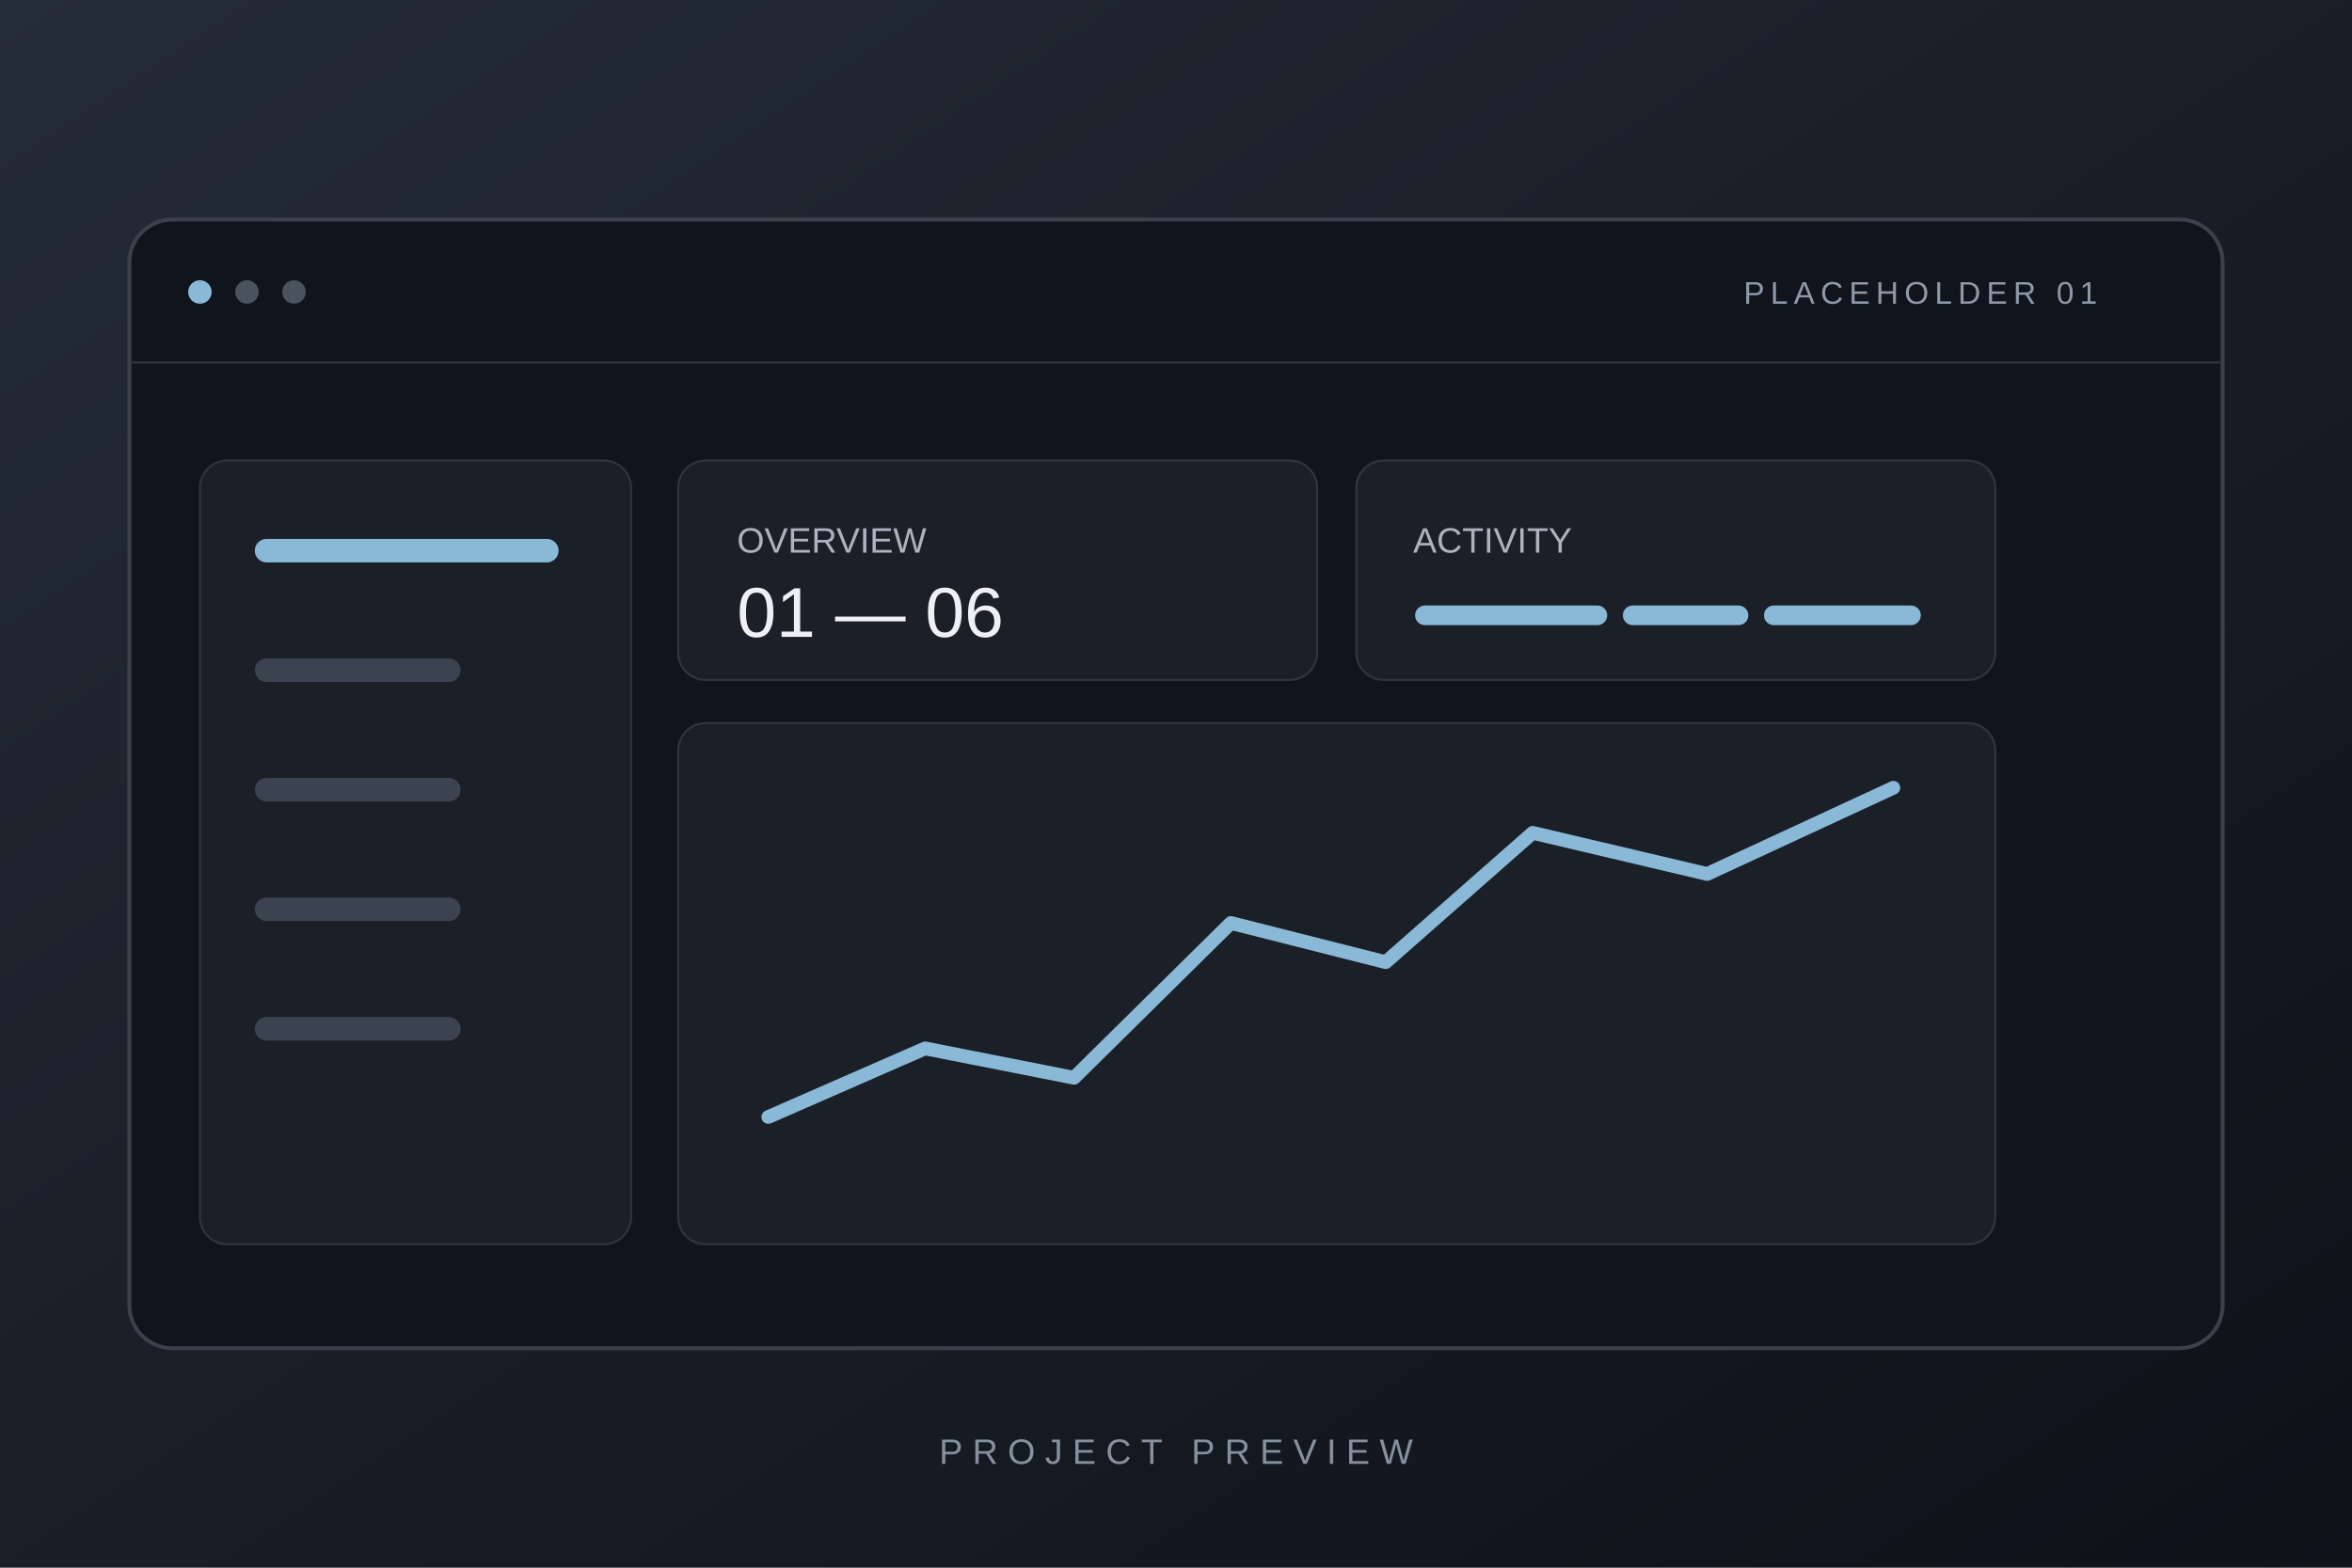
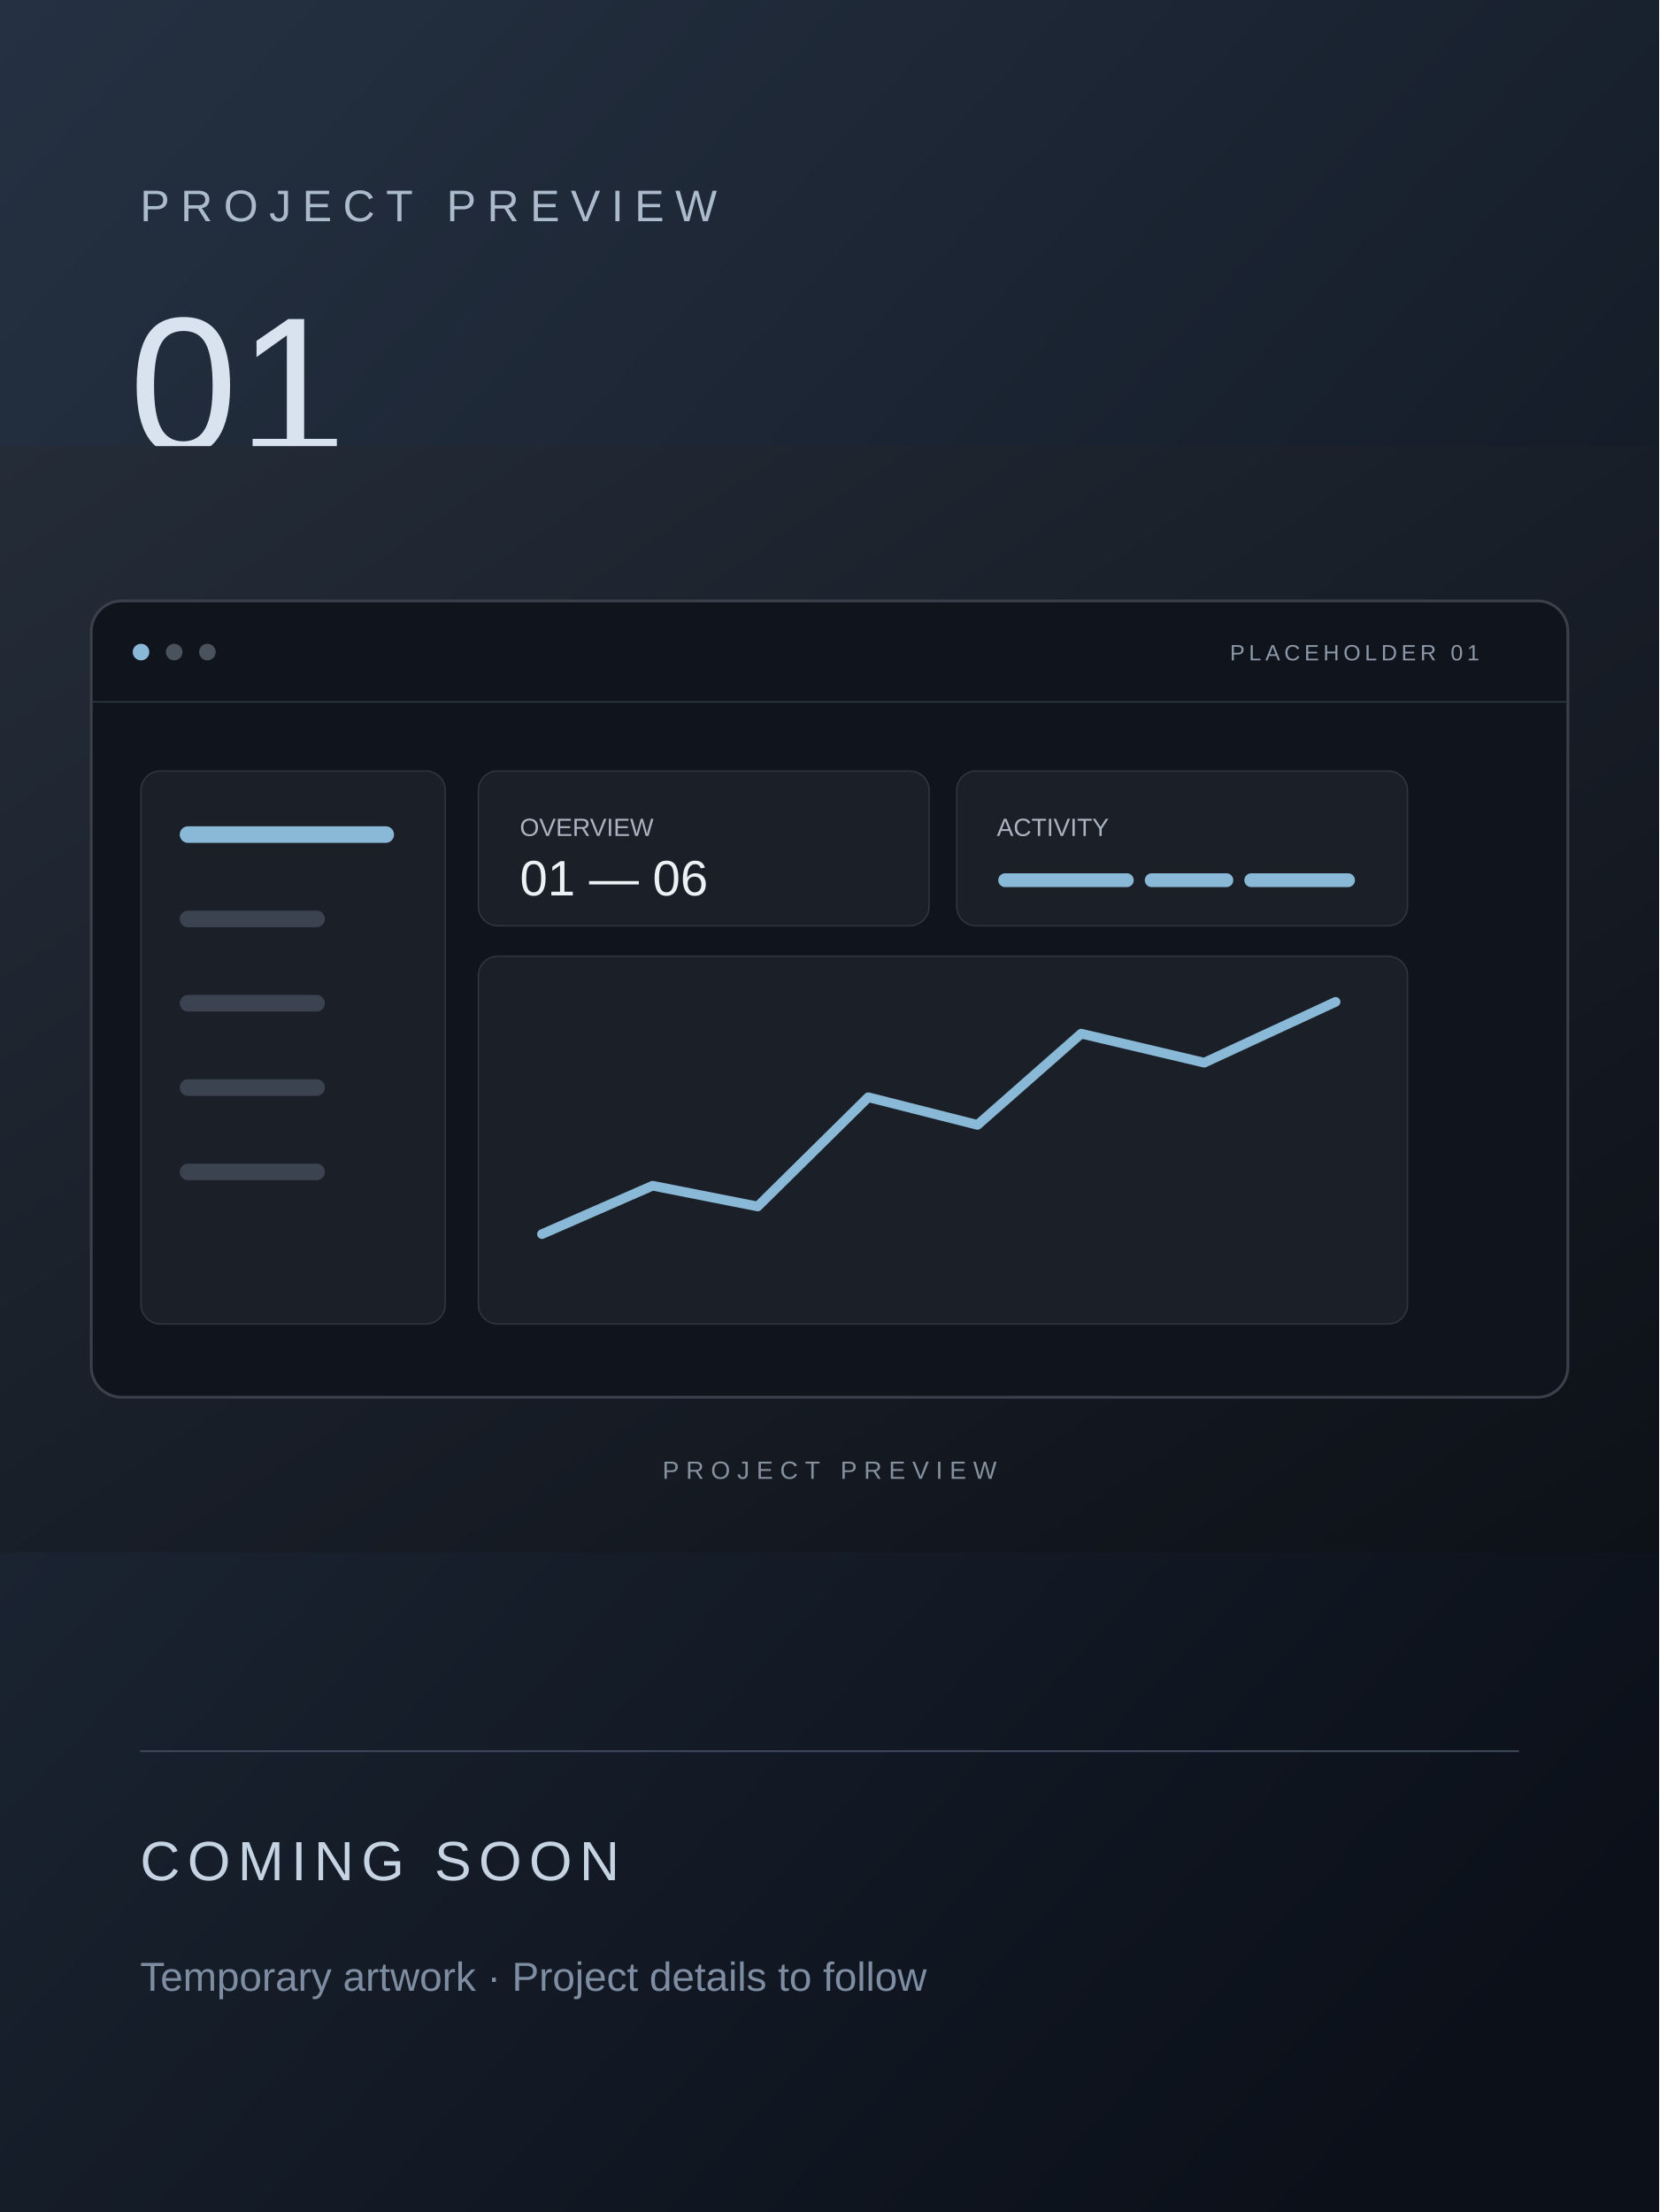
- <svg xmlns="http://www.w3.org/2000/svg" width="1200" height="800" viewBox="0 0 1200 800">
+ <svg xmlns="http://www.w3.org/2000/svg" width="900" height="1200" viewBox="0 0 900 1200">
  <defs>
-     <linearGradient id="bg" x2="1" y2="1">
-       <stop stop-color="#242c38" />
-       <stop offset="1" stop-color="#0d1118" />
+     <linearGradient id="poster" x2=".8" y2="1">
+       <stop stop-color="#253142" />
+       <stop offset="1" stop-color="#0b1019" />
    </linearGradient>
  </defs>
-   <rect width="1200" height="800" fill="url(#bg)" />
-   <rect x="66" y="112" width="1068" height="576" rx="22" fill="#10151d" stroke="#3a414c" stroke-width="2" />
-   <path d="M66 185h1068" stroke="#303844" />
-   <circle cx="102" cy="149" r="6" fill="#89b9d7" />
-   <circle cx="126" cy="149" r="6" fill="#4a525d" />
-   <circle cx="150" cy="149" r="6" fill="#4a525d" />
-   <text x="1070" y="155" font-family="Arial,sans-serif" text-anchor="end" fill="#8d99a8" font-size="16" letter-spacing="3">PLACEHOLDER 01</text>
-   <g font-family="Arial,sans-serif">
-     <rect x="102" y="235" width="220" height="400" rx="14" fill="#1b2028" stroke="#303640" />
-     <rect x="346" y="235" width="326" height="112" rx="14" fill="#1b2028" stroke="#303640" />
-     <rect x="692" y="235" width="326" height="112" rx="14" fill="#1b2028" stroke="#303640" />
-     <rect x="346" y="369" width="672" height="266" rx="14" fill="#1b2028" stroke="#303640" />
-     <path d="M392 570 472 535 548 550 628 471 707 491 782 425 871 446 966 402" fill="none" stroke="#89b9d7" stroke-width="7" stroke-linecap="round" stroke-linejoin="round" />
-     <rect x="130" y="275" width="155" height="12" rx="6" fill="#89b9d7" />
-     <rect x="130" y="336" width="105" height="12" rx="6" fill="#3b4350" />
-     <rect x="130" y="397" width="105" height="12" rx="6" fill="#3b4350" />
-     <rect x="130" y="458" width="105" height="12" rx="6" fill="#3b4350" />
-     <rect x="130" y="519" width="105" height="12" rx="6" fill="#3b4350" />
-     <text x="376" y="282" fill="#aab3bf" font-size="18">OVERVIEW</text>
-     <text x="376" y="325" fill="#edf1f5" font-size="36">01 — 06</text>
-     <text x="721" y="282" fill="#aab3bf" font-size="18">ACTIVITY</text>
-     <path d="M727 314h88m18 0h54m18 0h70" stroke="#89b9d7" stroke-width="10" stroke-linecap="round" />
-   </g>
-   <text x="600" y="747" text-anchor="middle" fill="#86919f" font-family="Arial,sans-serif" font-size="18" letter-spacing="5">PROJECT PREVIEW</text>
+   <rect width="900" height="1200" fill="url(#poster)" />
+   <text x="76" y="120" fill="#acbbcc" font-family="Arial,sans-serif" font-size="24" letter-spacing="6">PROJECT PREVIEW</text>
+   <text x="70" y="246" fill="#d9e3ef" font-family="Arial,sans-serif" font-size="106">01</text>
+   <svg x="0" y="242" width="900" height="600" viewBox="0 0 1200 800">
+     <defs>
+       <linearGradient id="bg" x2="1" y2="1">
+         <stop stop-color="#242c38" />
+         <stop offset="1" stop-color="#0d1118" />
+       </linearGradient>
+     </defs>
+     <rect width="1200" height="800" fill="url(#bg)" />
+     <rect x="66" y="112" width="1068" height="576" rx="22" fill="#10151d" stroke="#3a414c" stroke-width="2" />
+     <path d="M66 185h1068" stroke="#303844" />
+     <circle cx="102" cy="149" r="6" fill="#89b9d7" />
+     <circle cx="126" cy="149" r="6" fill="#4a525d" />
+     <circle cx="150" cy="149" r="6" fill="#4a525d" />
+     <text x="1070" y="155" font-family="Arial,sans-serif" text-anchor="end" fill="#8d99a8" font-size="16" letter-spacing="3">PLACEHOLDER 01</text>
+     <g font-family="Arial,sans-serif">
+       <rect x="102" y="235" width="220" height="400" rx="14" fill="#1b2028" stroke="#303640" />
+       <rect x="346" y="235" width="326" height="112" rx="14" fill="#1b2028" stroke="#303640" />
+       <rect x="692" y="235" width="326" height="112" rx="14" fill="#1b2028" stroke="#303640" />
+       <rect x="346" y="369" width="672" height="266" rx="14" fill="#1b2028" stroke="#303640" />
+       <path d="M392 570 472 535 548 550 628 471 707 491 782 425 871 446 966 402" fill="none" stroke="#89b9d7" stroke-width="7" stroke-linecap="round" stroke-linejoin="round" />
+       <rect x="130" y="275" width="155" height="12" rx="6" fill="#89b9d7" />
+       <rect x="130" y="336" width="105" height="12" rx="6" fill="#3b4350" />
+       <rect x="130" y="397" width="105" height="12" rx="6" fill="#3b4350" />
+       <rect x="130" y="458" width="105" height="12" rx="6" fill="#3b4350" />
+       <rect x="130" y="519" width="105" height="12" rx="6" fill="#3b4350" />
+       <text x="376" y="282" fill="#aab3bf" font-size="18">OVERVIEW</text>
+       <text x="376" y="325" fill="#edf1f5" font-size="36">01 — 06</text>
+       <text x="721" y="282" fill="#aab3bf" font-size="18">ACTIVITY</text>
+       <path d="M727 314h88m18 0h54m18 0h70" stroke="#89b9d7" stroke-width="10" stroke-linecap="round" />
+     </g>
+     <text x="600" y="747" text-anchor="middle" fill="#86919f" font-family="Arial,sans-serif" font-size="18" letter-spacing="5">PROJECT PREVIEW</text>
+   </svg>
+   <path d="M76 950h748" stroke="#3d4858" />
+   <text x="76" y="1020" fill="#c6d3e3" font-family="Arial,sans-serif" font-size="30" letter-spacing="4">COMING SOON</text>
+   <text x="76" y="1080" fill="#7e8da1" font-family="Arial,sans-serif" font-size="22">Temporary artwork · Project details to follow</text>
</svg>
